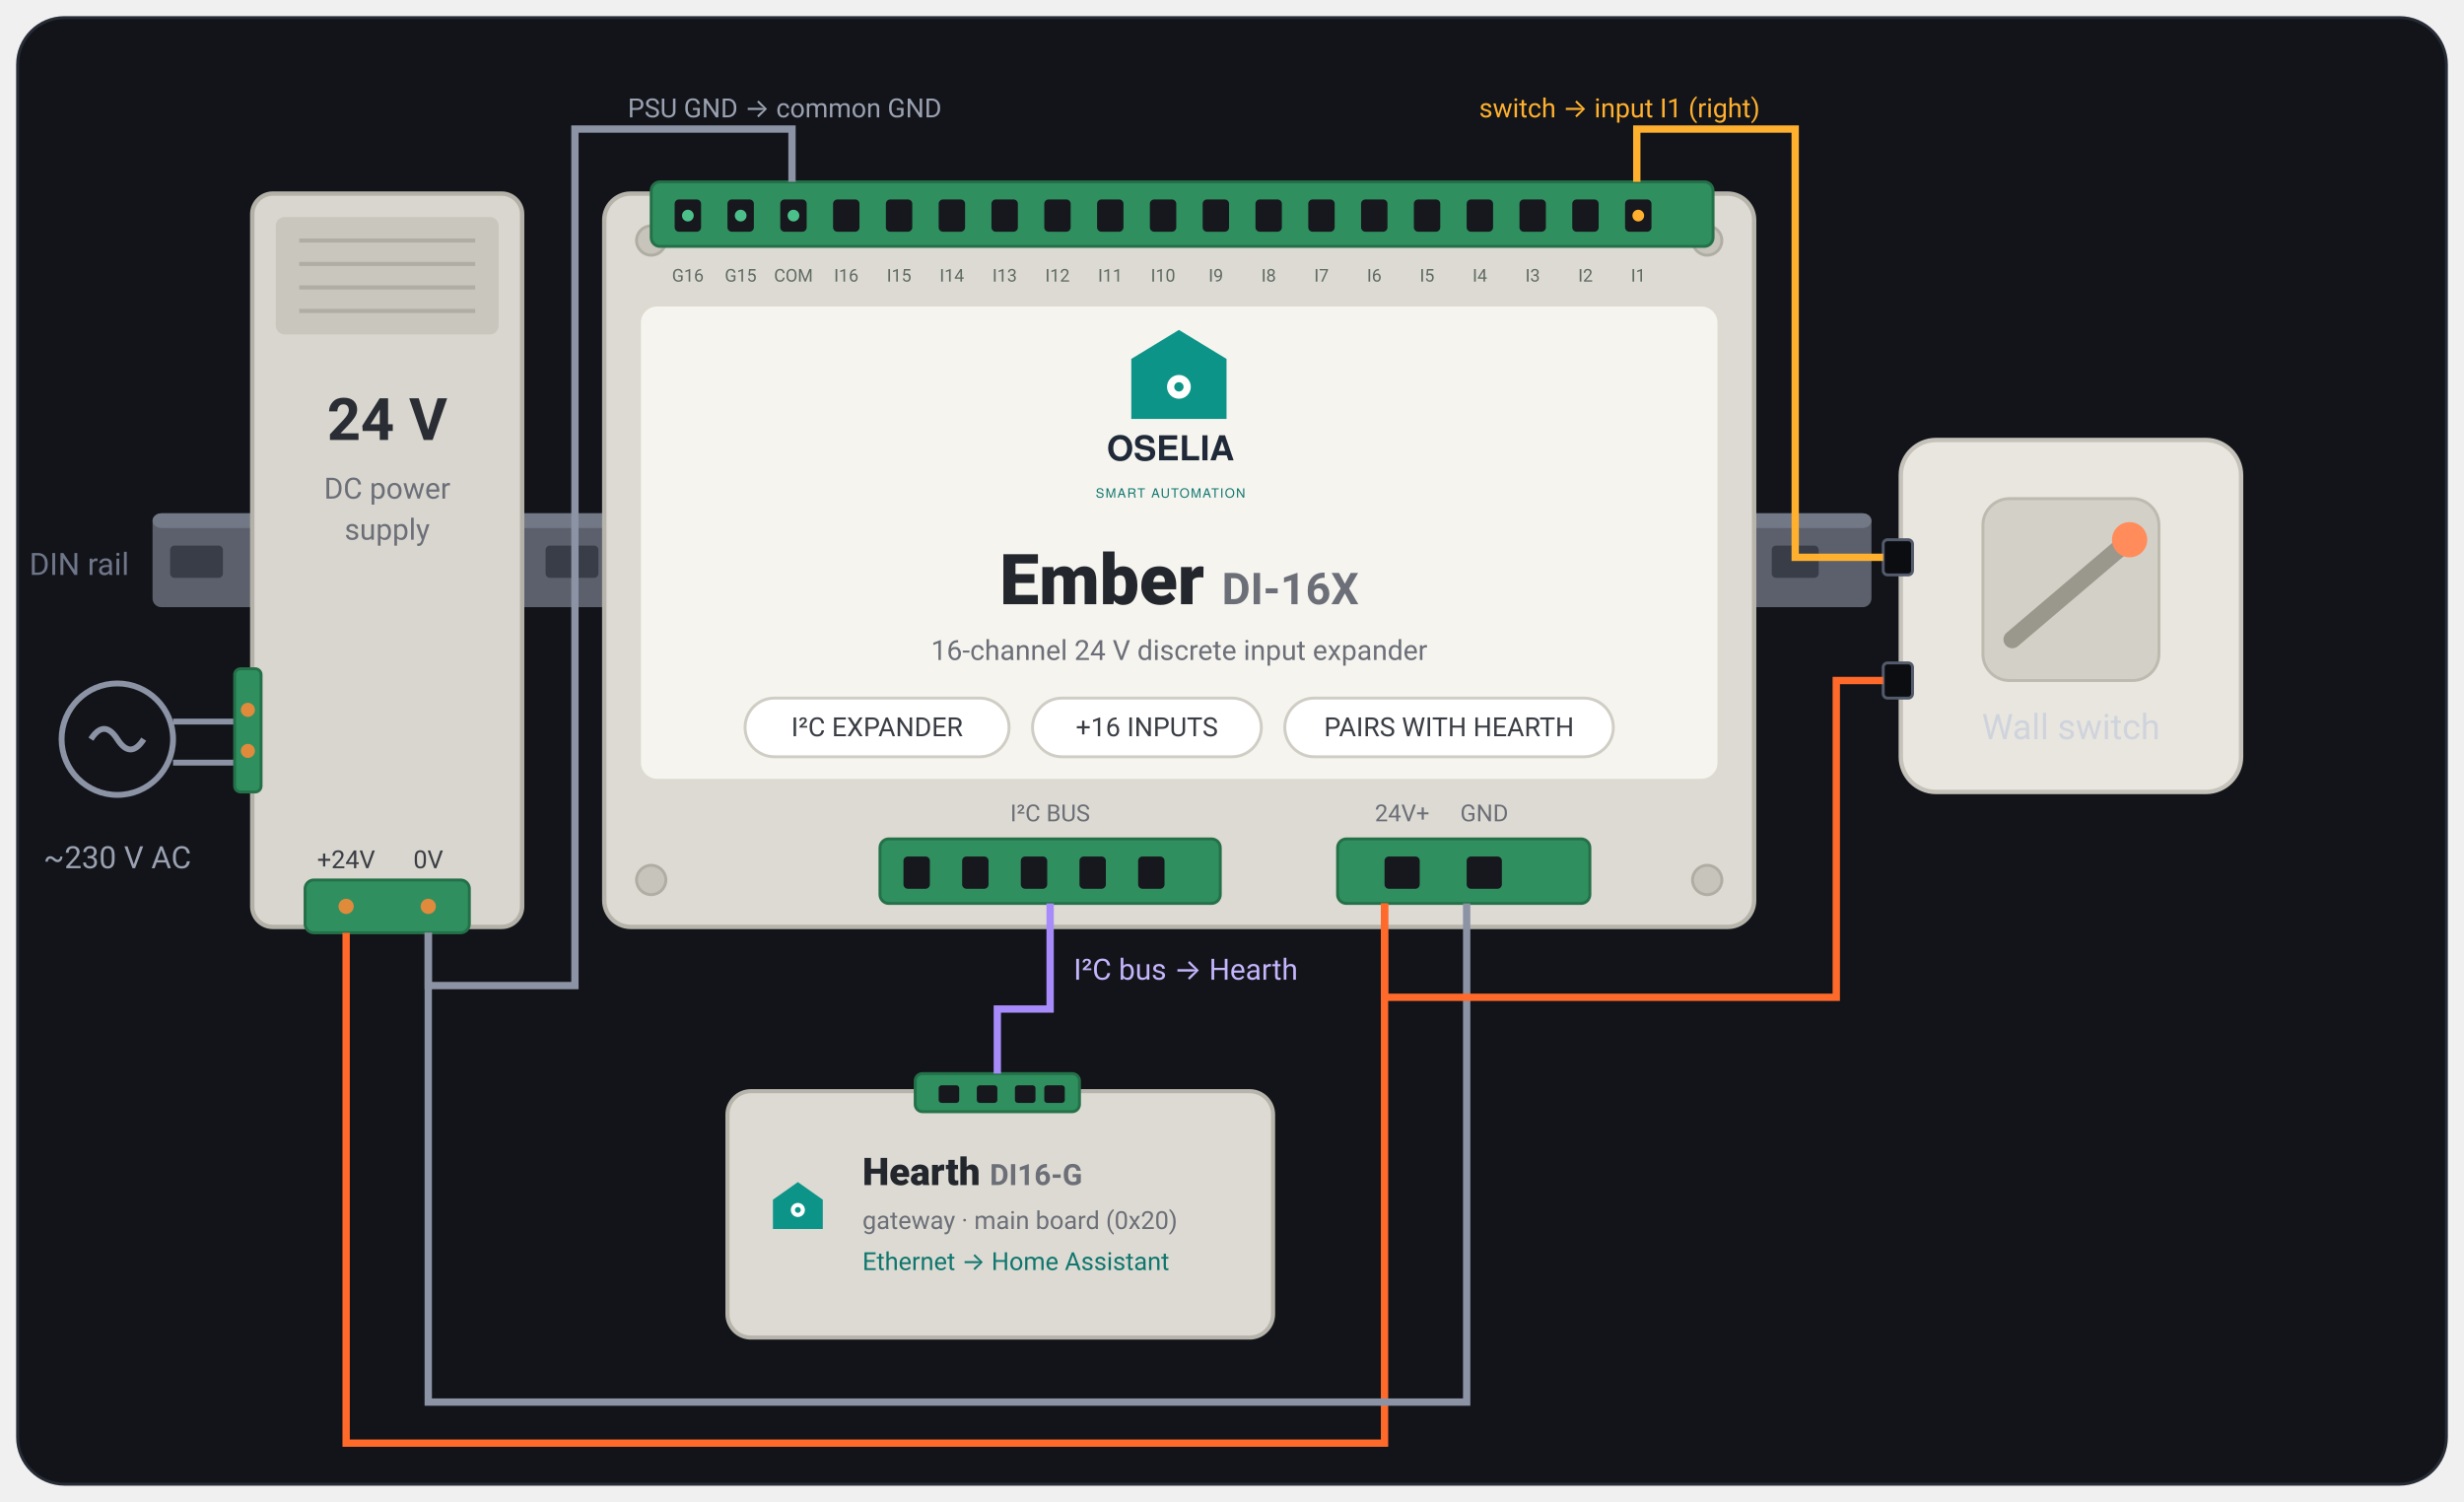
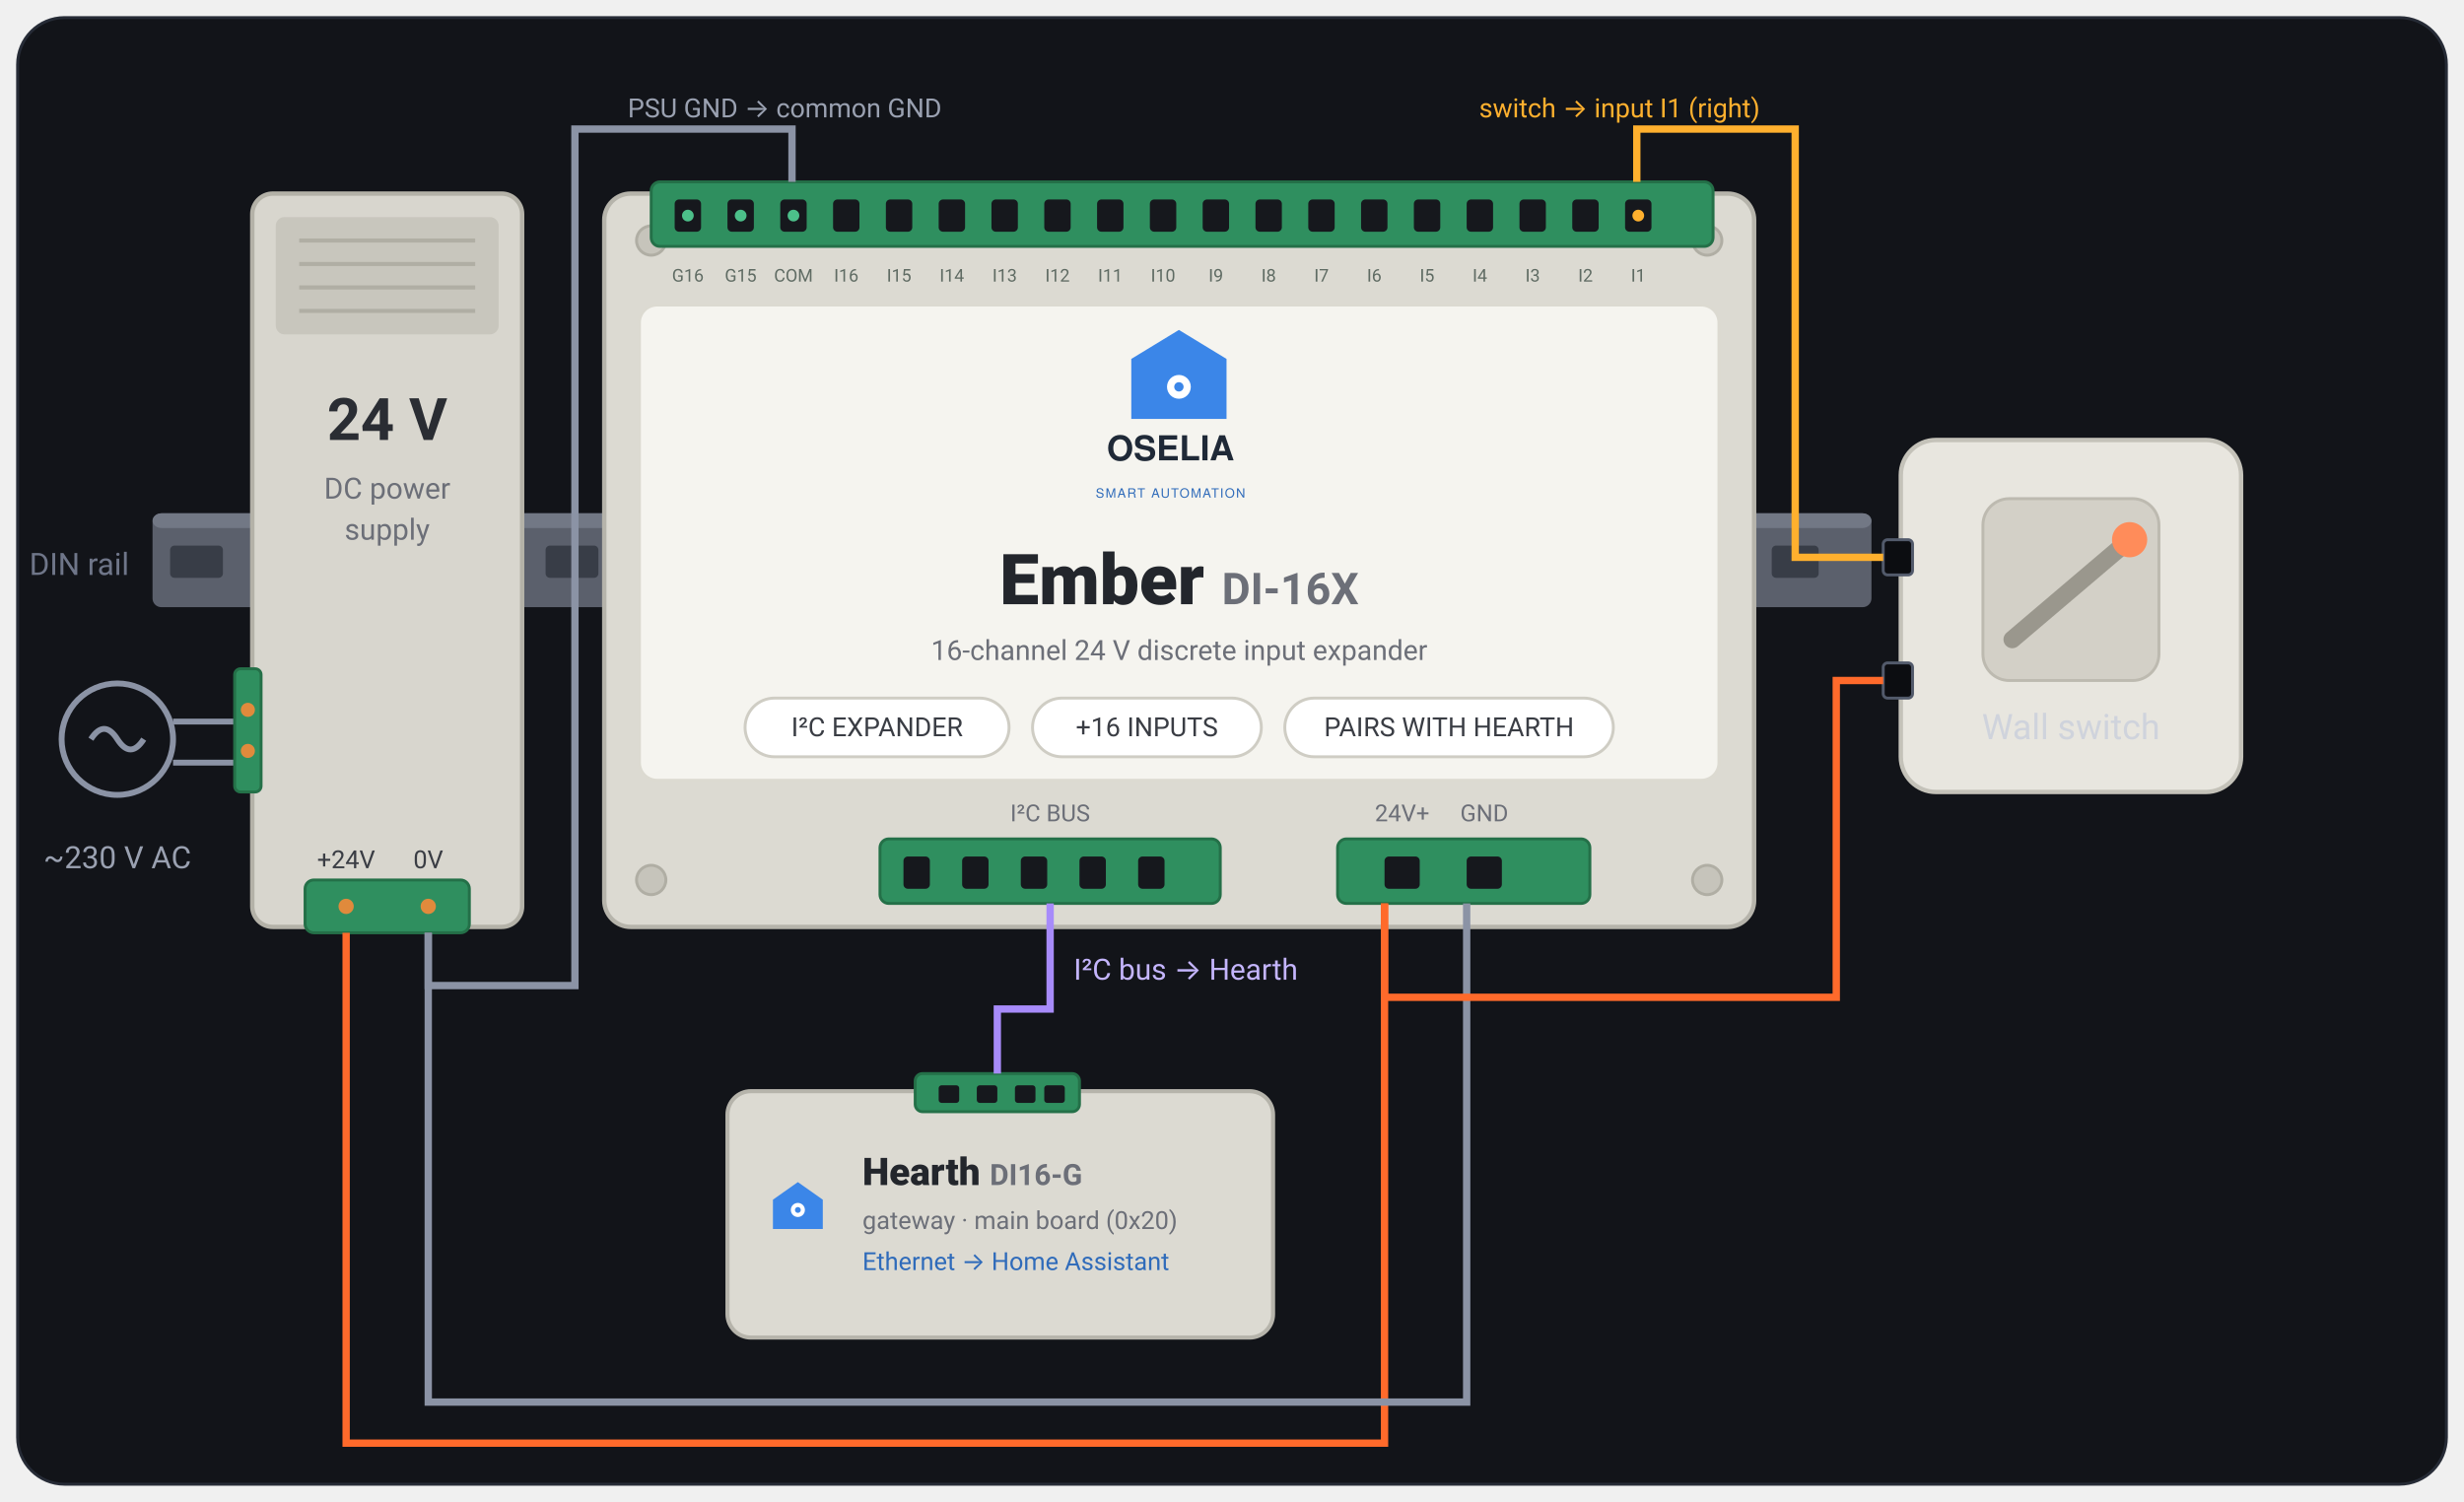
<svg xmlns="http://www.w3.org/2000/svg" viewBox="0 0 840 512" role="img" aria-label="A 24 V power supply, an OSELIA Ember DI-16X input expander and a wall switch on a DIN rail, its I²C bus linked to a Hearth gateway" font-family="ui-sans-serif, system-ui, -apple-system, Segoe UI, Roboto, sans-serif">
  <rect x="6" y="6" width="828" height="500" rx="16" fill="#121419" stroke="#262b36" />
  <g>
    <rect x="52" y="175" width="586" height="32" rx="3" fill="#5b606c" />
    <rect x="52" y="175" width="586" height="5" rx="3" fill="#727885" />
    <g fill="#383d47">
      <rect x="58" y="186" width="18" height="11" rx="1.5" />
      <rect x="186" y="186" width="18" height="11" rx="1.5" />
      <rect x="604" y="186" width="16" height="11" rx="1.5" />
    </g>
    <text x="10" y="196" font-size="10.5" fill="#6f7689">DIN rail</text>
  </g>
  <g>
    <circle cx="40" cy="252" r="19" fill="none" stroke="#8b93a5" stroke-width="2" />
    <path d="M31 252 q4.5 -7 9 0 t9 0" fill="none" stroke="#8b93a5" stroke-width="2" />
    <text x="40" y="296" font-size="10.5" fill="#9aa1b1" text-anchor="middle">~230 V AC</text>
    <path d="M59 246 H82" stroke="#8b93a5" stroke-width="2" />
    <path d="M59 260 H82" stroke="#8b93a5" stroke-width="2" />
  </g>
  <g>
    <rect x="86" y="66" width="92" height="250" rx="7" fill="#d8d6ce" stroke="#b4b2a8" stroke-width="1.5" />
    <rect x="94" y="74" width="76" height="40" rx="3" fill="#c8c6bd" />
    <g stroke="#b0aea4" stroke-width="1.4">
      <path d="M102 82 H162" />
      <path d="M102 90 H162" />
      <path d="M102 98 H162" />
      <path d="M102 106 H162" />
    </g>
    <text x="132" y="150" font-size="20" font-weight="700" fill="#2a2d33" text-anchor="middle">24 V</text>
    <text x="132" y="170" font-size="10" fill="#6c6f78" text-anchor="middle">DC power</text>
    <text x="132" y="184" font-size="10" fill="#6c6f78" text-anchor="middle">supply</text>
    <rect x="80" y="228" width="9" height="42" rx="2" fill="#2f8f5f" stroke="#247048" />
    <circle cx="84.5" cy="242" r="2.4" fill="#e08a3c" />
    <circle cx="84.5" cy="256" r="2.4" fill="#e08a3c" />
    <rect x="104" y="300" width="56" height="18" rx="3" fill="#2f8f5f" stroke="#247048" />
    <circle cx="118" cy="309" r="2.6" fill="#e08a3c" />
    <circle cx="146" cy="309" r="2.6" fill="#e08a3c" />
    <text x="118" y="296" font-size="8.5" fill="#3a3d44" text-anchor="middle">+24V</text>
    <text x="146" y="296" font-size="8.5" fill="#3a3d44" text-anchor="middle">0V</text>
  </g>
  <g>
    <rect x="206" y="66" width="392" height="250" rx="9" fill="#dcdad2" stroke="#b6b4ab" stroke-width="1.5" />
    <g fill="#c6c4bb" stroke="#b0aea4">
      <circle cx="222" cy="82" r="5" />
      <circle cx="582" cy="82" r="5" />
      <circle cx="222" cy="300" r="5" />
      <circle cx="582" cy="300" r="5" />
    </g>
    <rect x="222" y="62" width="362" height="22" rx="3" fill="#2f8f5f" stroke="#247048" />
    <g fill="#16181d">
      <rect x="230" y="68" width="9" height="11" rx="1.5" />
      <rect x="248" y="68" width="9" height="11" rx="1.5" />
      <rect x="266" y="68" width="9" height="11" rx="1.5" />
      <rect x="284" y="68" width="9" height="11" rx="1.5" />
      <rect x="302" y="68" width="9" height="11" rx="1.5" />
      <rect x="320" y="68" width="9" height="11" rx="1.5" />
      <rect x="338" y="68" width="9" height="11" rx="1.5" />
      <rect x="356" y="68" width="9" height="11" rx="1.5" />
      <rect x="374" y="68" width="9" height="11" rx="1.5" />
      <rect x="392" y="68" width="9" height="11" rx="1.5" />
      <rect x="410" y="68" width="9" height="11" rx="1.5" />
      <rect x="428" y="68" width="9" height="11" rx="1.5" />
      <rect x="446" y="68" width="9" height="11" rx="1.5" />
      <rect x="464" y="68" width="9" height="11" rx="1.5" />
      <rect x="482" y="68" width="9" height="11" rx="1.5" />
      <rect x="500" y="68" width="9" height="11" rx="1.5" />
      <rect x="518" y="68" width="9" height="11" rx="1.5" />
      <rect x="536" y="68" width="9" height="11" rx="1.5" />
      <rect x="554" y="68" width="9" height="11" rx="1.5" />
    </g>
    <g fill="#4cc08a">
      <circle cx="234.5" cy="73.5" r="2" />
      <circle cx="252.5" cy="73.5" r="2" />
      <circle cx="270.5" cy="73.5" r="2" />
    </g>
    <circle cx="558.5" cy="73.5" r="2" fill="#ffb02e" />
    <g font-size="6" fill="#5f6b63" text-anchor="middle">
      <text x="234.5" y="96">G16</text>
      <text x="252.5" y="96">G15</text>
      <text x="270.5" y="96">COM</text>
      <text x="288.5" y="96">I16</text>
      <text x="306.5" y="96">I15</text>
      <text x="324.5" y="96">I14</text>
      <text x="342.5" y="96">I13</text>
      <text x="360.5" y="96">I12</text>
      <text x="378.5" y="96">I11</text>
      <text x="396.5" y="96">I10</text>
      <text x="414.5" y="96">I9</text>
      <text x="432.5" y="96">I8</text>
      <text x="450.5" y="96">I7</text>
      <text x="468.5" y="96">I6</text>
      <text x="486.5" y="96">I5</text>
      <text x="504.5" y="96">I4</text>
      <text x="522.5" y="96">I3</text>
      <text x="540.5" y="96">I2</text>
      <text x="558.5" y="96">I1</text>
    </g>
    <rect x="218" y="104" width="368" height="162" rx="6" fill="#f5f4ef" stroke="#dcdad1" />
    <svg x="342" y="110" width="120" height="61" viewBox="0 53 92 49" preserveAspectRatio="xMidYMid meet">
      <g transform="matrix(1 0 0 -1 0 172.91)">
-         <path d="M32.88,93.54 L58.96,93.54 L58.96,109.98 L45.92,117.92 L32.88,109.98 Z " fill="#0d9488" />
+         <path d="M32.88,93.54 L58.96,93.54 L58.96,109.98 L45.92,117.92 L32.88,109.98 Z " fill="#3b86e8" />
        <circle cx="45.92" cy="102.33" r="3.26" fill="#ffffff" />
-         <circle cx="45.92" cy="102.33" r="1.28" fill="#0d9488" />
+         <circle cx="45.92" cy="102.33" r="1.28" fill="#3b86e8" />
        <text transform="translate(26.17,82.20) scale(1,-1)" font-family="Helvetica, Arial, sans-serif" font-weight="bold" font-size="9.40" fill="#1f2937">OSELIA</text>
-         <text transform="translate(23.14,72.00) scale(1,-1)" font-family="Helvetica, Arial, sans-serif" font-weight="normal" font-size="3.50" letter-spacing="0.35" fill="#0f766e">SMART AUTOMATION</text>
+         <text transform="translate(23.14,72.00) scale(1,-1)" font-family="Helvetica, Arial, sans-serif" font-weight="normal" font-size="3.50" letter-spacing="0.35" fill="#2f6bba">SMART AUTOMATION</text>
      </g>
    </svg>
    <text x="402" y="206" font-size="24" font-weight="800" fill="#23262c" text-anchor="middle">Ember <tspan font-size="15" font-weight="600" fill="#6c6f78">DI-16X</tspan>
    </text>
    <text x="402" y="225" font-size="9.5" fill="#6c6f78" text-anchor="middle">16-channel 24 V discrete input expander</text>
    <g font-size="9" fill="#3a3d44" text-anchor="middle">
      <rect x="254" y="238" width="90" height="20" rx="10" fill="#fff" stroke="#cfcdc4" />
      <text x="299" y="251">I²C EXPANDER</text>
      <rect x="352" y="238" width="78" height="20" rx="10" fill="#fff" stroke="#cfcdc4" />
      <text x="391" y="251">+16 INPUTS</text>
      <rect x="438" y="238" width="112" height="20" rx="10" fill="#fff" stroke="#cfcdc4" />
      <text x="494" y="251">PAIRS WITH HEARTH</text>
    </g>
    <rect x="300" y="286" width="116" height="22" rx="3" fill="#2f8f5f" stroke="#247048" />
    <g fill="#16181d">
      <rect x="308" y="292" width="9" height="11" rx="1.5" />
      <rect x="328" y="292" width="9" height="11" rx="1.5" />
      <rect x="348" y="292" width="9" height="11" rx="1.5" />
      <rect x="368" y="292" width="9" height="11" rx="1.5" />
      <rect x="388" y="292" width="9" height="11" rx="1.5" />
    </g>
    <text x="358" y="280" font-size="8" fill="#6c6f78" text-anchor="middle">I²C BUS</text>
    <rect x="456" y="286" width="86" height="22" rx="3" fill="#2f8f5f" stroke="#247048" />
    <g fill="#16181d">
      <rect x="472" y="292" width="12" height="11" rx="1.5" />
      <rect x="500" y="292" width="12" height="11" rx="1.5" />
    </g>
    <text x="478" y="280" font-size="8" fill="#6c6f78" text-anchor="middle">24V+</text>
    <text x="506" y="280" font-size="8" fill="#6c6f78" text-anchor="middle">GND</text>
  </g>
  <g>
    <rect x="648" y="150" width="116" height="120" rx="12" fill="#e8e6df" stroke="#c4c2b9" stroke-width="1.5" />
    <rect x="676" y="170" width="60" height="62" rx="9" fill="#d3d0c7" stroke="#bdbab0" />
    <path d="M686 218 L726 184" stroke="#9a978d" stroke-width="6" stroke-linecap="round" />
    <circle cx="726" cy="184" r="6" fill="#ff8c5a" />
    <text x="706" y="252" font-size="12" fill="#cfd3dc" text-anchor="middle">Wall switch</text>
    <rect x="642" y="184" width="10" height="12" rx="1.5" fill="#0c0d11" stroke="#525a6b" />
    <rect x="642" y="226" width="10" height="12" rx="1.5" fill="#0c0d11" stroke="#525a6b" />
  </g>
  <g>
    <rect x="248" y="372" width="186" height="84" rx="8" fill="#dcdad2" stroke="#b6b4ab" stroke-width="1.4" />
    <rect x="312" y="366" width="56" height="13" rx="2.5" fill="#2f8f5f" stroke="#247048" />
    <g fill="#16181d">
      <rect x="320" y="370" width="7" height="6" rx="1" />
      <rect x="333" y="370" width="7" height="6" rx="1" />
      <rect x="346" y="370" width="7" height="6" rx="1" />
      <rect x="356" y="370" width="7" height="6" rx="1" />
    </g>
    <g transform="translate(272,412)">
-       <path d="M0 -9 L8.5 -3 L8.5 7 L-8.5 7 L-8.5 -3 Z" fill="#0d9488" />
+       <path d="M0 -9 L8.5 -3 L8.5 7 L-8.5 7 L-8.5 -3 Z" fill="#3b86e8" />
      <circle cx="0" cy="0.5" r="2.4" fill="#fff" />
-       <circle cx="0" cy="0.5" r="1" fill="#0d9488" />
+       <circle cx="0" cy="0.5" r="1" fill="#3b86e8" />
    </g>
    <text x="294" y="404" font-size="13" font-weight="800" fill="#23262c">Hearth <tspan font-size="10" font-weight="600" fill="#6c6f78">DI16-G</tspan>
    </text>
    <text x="294" y="419" font-size="8.5" fill="#6c6f78">gateway · main board (0x20)</text>
-     <text x="294" y="433" font-size="8.5" fill="#0f766e">Ethernet → Home Assistant</text>
+     <text x="294" y="433" font-size="8.5" fill="#2f6bba">Ethernet → Home Assistant</text>
  </g>
  <path d="M118 318 V492 H472 V308" fill="none" stroke="#ff6a2b" stroke-width="2.5" />
  <path d="M146 318 V478 H500 V308" fill="none" stroke="#8b93a5" stroke-width="2.5" />
  <path d="M472 308 V340 H626 V232 H642" fill="none" stroke="#ff6a2b" stroke-width="2.5" />
  <path d="M642 190 H612 V44 H558 V62" fill="none" stroke="#ffb02e" stroke-width="2.5" />
  <text x="600" y="40" font-size="9" fill="#ffb02e" text-anchor="end">switch → input I1 (right)</text>
  <path d="M146 318 V336 H196 V44 H270 V62" fill="none" stroke="#8b93a5" stroke-width="2.5" />
  <text x="214" y="40" font-size="9" fill="#9aa1b1" text-anchor="start">PSU GND → common GND</text>
  <path d="M358 308 V344 H340 V366" fill="none" stroke="#a78bfa" stroke-width="2.5" />
  <text x="366" y="334" font-size="10" fill="#c4b5fd">I²C bus → Hearth</text>
</svg>
